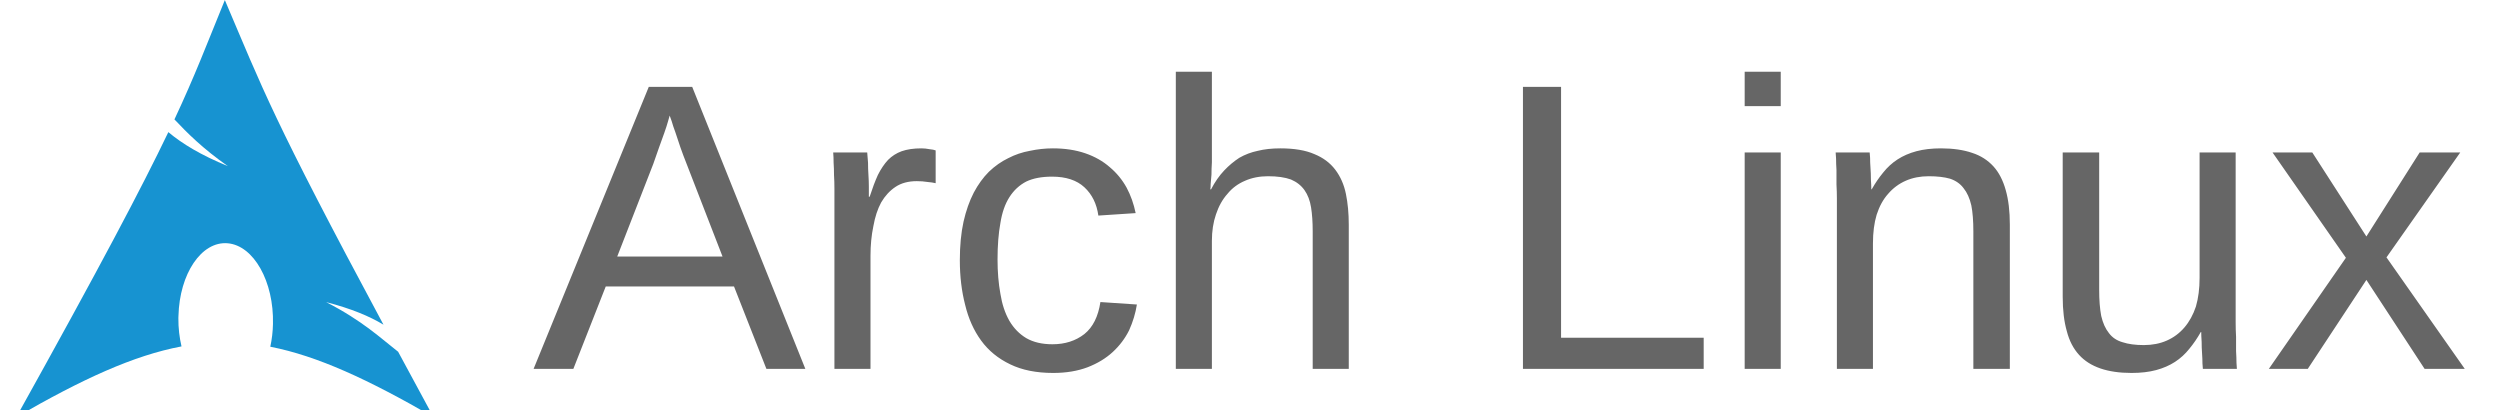
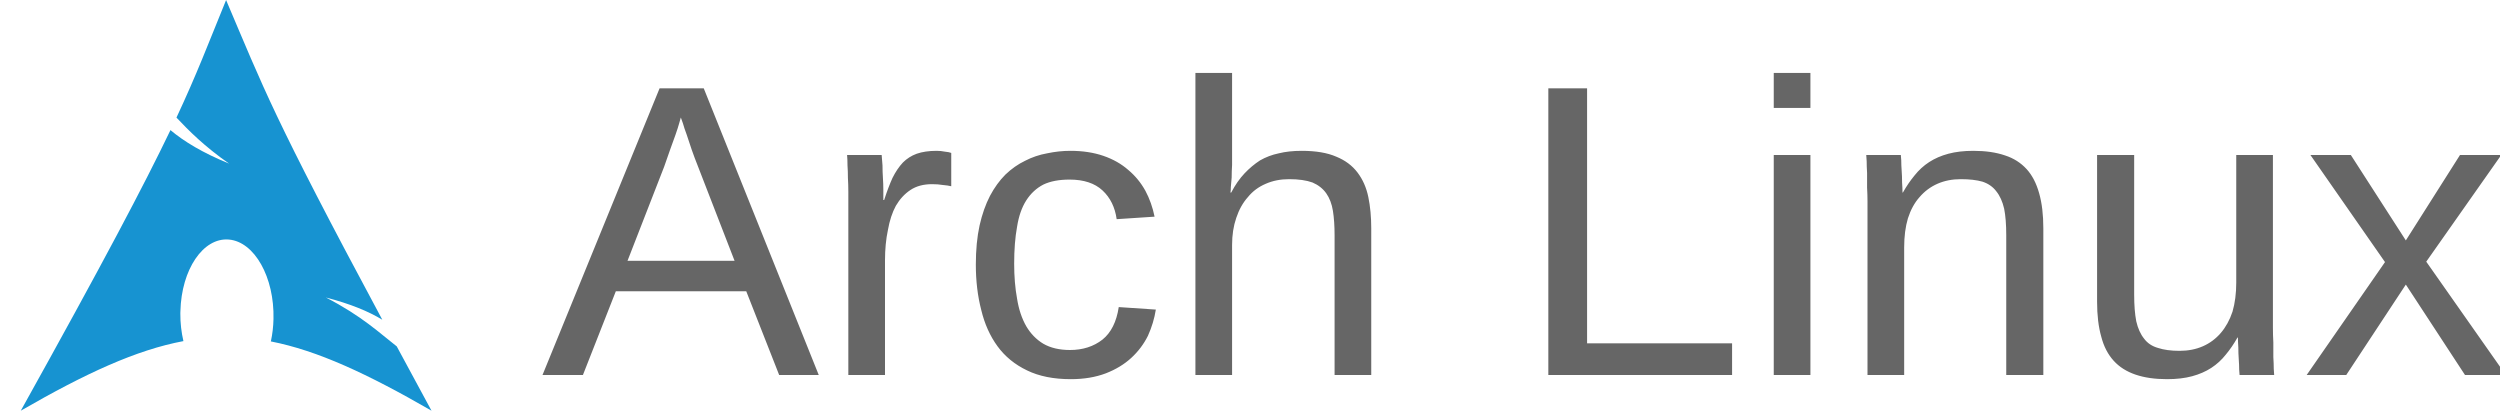
- <svg xmlns="http://www.w3.org/2000/svg" viewBox="0 0 61 10" width="61" height="10">
+ <svg xmlns="http://www.w3.org/2000/svg" viewBox="0 0 60 10" width="60" height="10">
  <linearGradient id="smooth" x2="0" y2="100%">
    <stop offset="0" stop-color="#bbb" stop-opacity=".1" />
    <stop offset="1" stop-opacity=".1" />
  </linearGradient>
-   <g fill-rule="evenodd" transform="translate(0.4, 0) scale(0.159)">
+   <g fill-rule="evenodd" transform="translate(0.5, 0) scale(0.154)">
    <path d="M31.994-.006c-2.85 6.985-4.568 11.554-7.74 18.332 1.945 2.062 4.332 4.462 8.2 7.174-4.168-1.715-7-3.437-9.136-5.224-4.06 8.47-10.42 20.538-23.327 43.73C10.145 58.15 18 54.54 25.338 53.16c-.315-1.354-.494-2.818-.48-4.345l.012-.325c.16-6.5 3.542-11.498 7.547-11.158s7.118 5.886 6.957 12.386a18.36 18.36 0 0 1-.409 3.491c7.25 1.418 15.03 5.02 25.037 10.797l-5.42-10.026c-2.65-2.053-5.413-4.726-11.05-7.62 3.875 1.007 6.65 2.168 8.8 3.467-17.1-31.84-18.486-36.07-24.35-49.833z" fill="#1793d1" fill-rule="evenodd" />
  </g>
  <path d="M19.65 9L18.70 9L17.91 6.99L14.78 6.99L13.99 9L13.02 9L15.83 2.12L16.89 2.12L19.65 9ZM17.63 6.26L16.75 3.99Q16.67 3.79 16.60 3.59Q16.53 3.39 16.48 3.23Q16.42 3.07 16.39 2.96Q16.35 2.85 16.34 2.82L16.34 2.82Q16.33 2.85 16.30 2.96Q16.27 3.07 16.21 3.24Q16.15 3.40 16.08 3.60Q16.01 3.80 15.94 4L15.94 4L15.06 6.26L17.63 6.26ZM21.24 9L20.36 9L20.36 4.95Q20.36 4.78 20.36 4.61Q20.36 4.43 20.35 4.27Q20.35 4.11 20.34 3.97Q20.34 3.83 20.33 3.72L20.33 3.72L21.16 3.72Q21.17 3.83 21.18 3.97Q21.18 4.12 21.19 4.27Q21.20 4.42 21.20 4.56Q21.20 4.70 21.20 4.80L21.20 4.80L21.22 4.80Q21.32 4.49 21.42 4.27Q21.53 4.05 21.67 3.90Q21.81 3.76 22.00 3.69Q22.20 3.62 22.48 3.62L22.48 3.62Q22.58 3.62 22.68 3.64Q22.78 3.65 22.83 3.67L22.83 3.67L22.83 4.47Q22.75 4.45 22.63 4.44Q22.51 4.42 22.37 4.42L22.37 4.42Q22.06 4.42 21.85 4.56Q21.64 4.70 21.50 4.94Q21.37 5.18 21.31 5.52Q21.24 5.85 21.24 6.25L21.24 6.25L21.24 9ZM24.34 6.33L24.34 6.33Q24.34 6.79 24.41 7.17Q24.47 7.55 24.63 7.83Q24.79 8.10 25.04 8.25Q25.30 8.40 25.68 8.40L25.68 8.40Q26.14 8.40 26.46 8.15Q26.77 7.90 26.85 7.37L26.85 7.37L27.74 7.43Q27.69 7.75 27.55 8.06Q27.40 8.36 27.15 8.59Q26.90 8.82 26.54 8.96Q26.17 9.10 25.70 9.10L25.70 9.10Q25.08 9.10 24.65 8.89Q24.21 8.68 23.94 8.31Q23.67 7.94 23.55 7.44Q23.42 6.94 23.42 6.35L23.42 6.35Q23.42 5.82 23.51 5.41Q23.60 5.01 23.76 4.70Q23.92 4.40 24.13 4.19Q24.35 3.98 24.60 3.86Q24.85 3.73 25.13 3.68Q25.41 3.62 25.69 3.62L25.69 3.62Q26.13 3.62 26.48 3.74Q26.83 3.86 27.08 4.08Q27.33 4.29 27.49 4.58Q27.64 4.86 27.71 5.20L27.71 5.20L26.80 5.26Q26.74 4.83 26.46 4.57Q26.18 4.31 25.67 4.31L25.67 4.31Q25.29 4.31 25.04 4.43Q24.79 4.56 24.63 4.81Q24.47 5.06 24.41 5.44Q24.34 5.82 24.34 6.33ZM29.53 4.62L29.55 4.62Q29.69 4.35 29.87 4.16Q30.04 3.98 30.24 3.85Q30.45 3.73 30.69 3.68Q30.93 3.62 31.24 3.62L31.24 3.62Q31.75 3.62 32.07 3.76Q32.39 3.89 32.58 4.14Q32.77 4.39 32.84 4.73Q32.91 5.07 32.91 5.48L32.91 5.48L32.91 9L32.03 9L32.03 5.65Q32.03 5.31 31.99 5.06Q31.95 4.81 31.83 4.64Q31.71 4.47 31.50 4.38Q31.28 4.30 30.94 4.30L30.94 4.30Q30.63 4.30 30.38 4.41Q30.12 4.52 29.95 4.73Q29.77 4.93 29.67 5.23Q29.57 5.52 29.57 5.88L29.57 5.88L29.57 9L28.69 9L28.69 1.75L29.57 1.75L29.57 3.64Q29.57 3.80 29.57 3.96Q29.56 4.12 29.56 4.26Q29.55 4.40 29.54 4.49Q29.54 4.59 29.53 4.62L29.53 4.62ZM41.57 9L37.16 9L37.16 2.12L38.09 2.12L38.09 8.24L41.57 8.24L41.57 9ZM43.45 2.59L42.57 2.59L42.57 1.75L43.45 1.75L43.45 2.59ZM43.45 9L42.57 9L42.57 3.72L43.45 3.72L43.45 9ZM49.04 9L48.15 9L48.15 5.65Q48.15 5.26 48.10 5.01Q48.04 4.75 47.91 4.59Q47.79 4.43 47.58 4.36Q47.37 4.30 47.06 4.30L47.06 4.30Q46.75 4.30 46.50 4.41Q46.25 4.52 46.07 4.73Q45.89 4.93 45.79 5.24Q45.70 5.54 45.70 5.94L45.70 5.94L45.70 9L44.82 9L44.82 4.84Q44.82 4.68 44.81 4.50Q44.81 4.31 44.81 4.15Q44.80 3.99 44.80 3.87Q44.79 3.75 44.79 3.72L44.79 3.72L45.62 3.72Q45.62 3.74 45.63 3.85Q45.63 3.96 45.64 4.10Q45.65 4.23 45.65 4.38Q45.66 4.52 45.66 4.62L45.66 4.62L45.67 4.62Q45.80 4.39 45.95 4.21Q46.10 4.02 46.30 3.89Q46.50 3.76 46.76 3.69Q47.02 3.62 47.36 3.62L47.36 3.62Q47.80 3.62 48.12 3.73Q48.43 3.83 48.64 4.06Q48.84 4.28 48.94 4.64Q49.04 4.99 49.04 5.48L49.04 5.48L49.04 9ZM50.33 3.72L51.22 3.72L51.22 7.07Q51.22 7.45 51.27 7.71Q51.33 7.97 51.46 8.13Q51.58 8.29 51.79 8.35Q52.00 8.42 52.31 8.42L52.31 8.42Q52.62 8.42 52.87 8.31Q53.12 8.20 53.30 7.99Q53.48 7.78 53.58 7.48Q53.67 7.17 53.67 6.78L53.67 6.78L53.67 3.72L54.55 3.72L54.55 7.87Q54.55 8.04 54.56 8.22Q54.56 8.40 54.56 8.57Q54.57 8.73 54.57 8.85Q54.58 8.97 54.58 9L54.58 9L53.75 9Q53.75 8.98 53.74 8.87Q53.74 8.76 53.73 8.62Q53.72 8.48 53.72 8.34Q53.71 8.19 53.71 8.10L53.71 8.10L53.70 8.10Q53.57 8.33 53.42 8.51Q53.27 8.70 53.07 8.83Q52.87 8.96 52.61 9.03Q52.35 9.10 52.01 9.10L52.01 9.10Q51.57 9.10 51.25 8.99Q50.93 8.88 50.73 8.66Q50.52 8.43 50.43 8.08Q50.33 7.73 50.33 7.24L50.33 7.24L50.33 3.72ZM60.14 9L59.16 9L57.74 6.83L56.31 9L55.36 9L57.24 6.29L55.45 3.72L56.42 3.72L57.74 5.77L59.04 3.72L60.03 3.72L58.23 6.28L60.14 9Z" fill="#666666" />
</svg>
